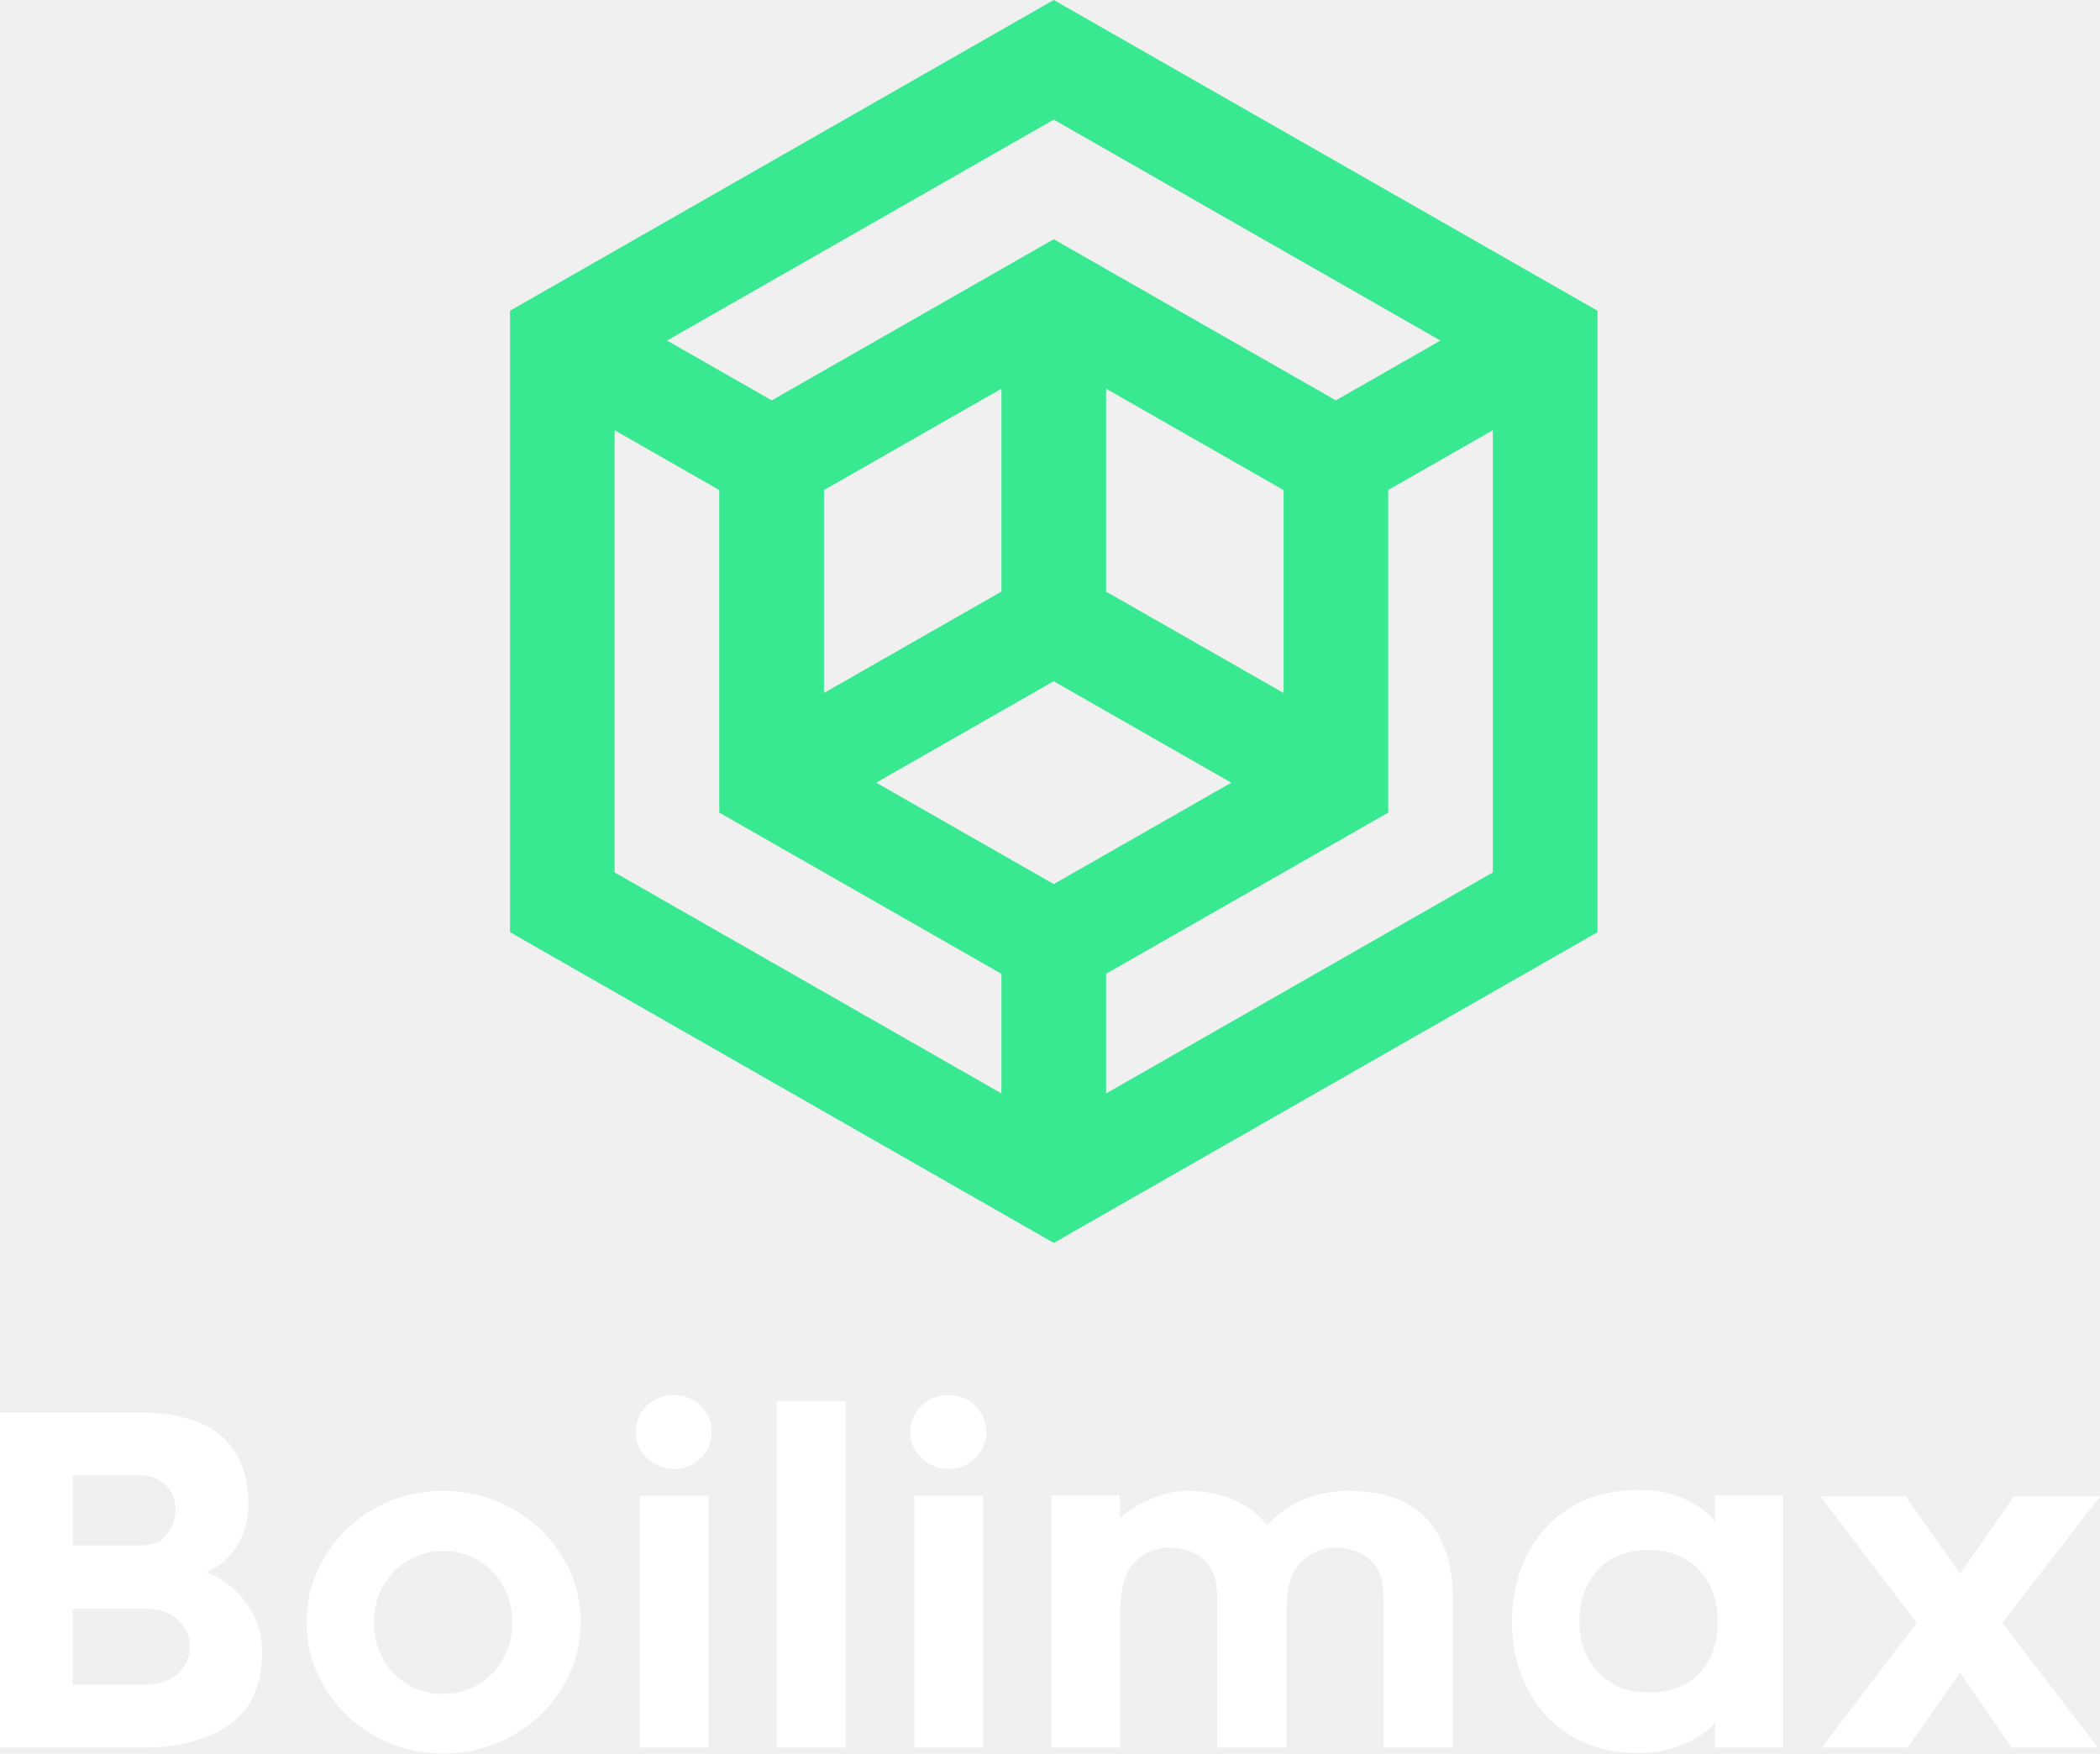
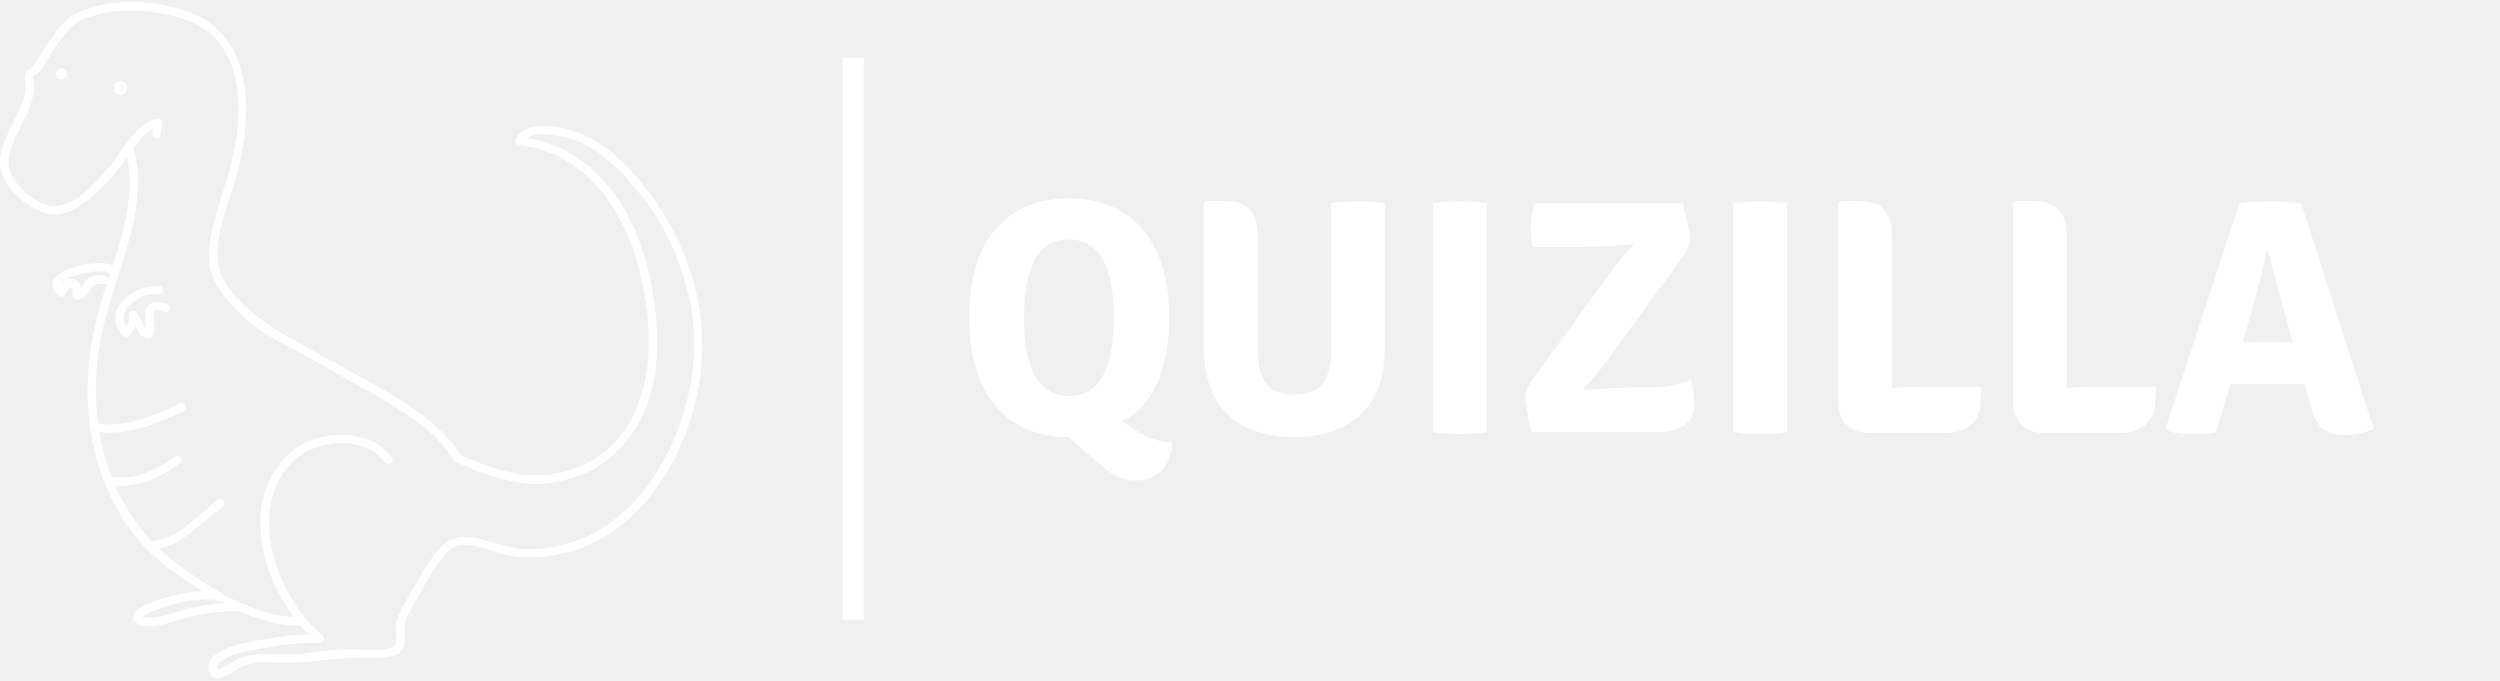
- <svg xmlns="http://www.w3.org/2000/svg" viewBox="0 0 280 233.787" preserveAspectRatio="xMidYMid meet" class="css-ata32y" id="ffghbfgd">
-   <defs id="SvgjsDefs1001" />
-   <g id="SvgjsG1007" featurekey="mugSzh-0" transform="matrix(2.071429,0,0,2.071429,36.92857,-20.71429)" fill="#39e991">
-     <path d="M50,10L15,30v40l35,20l34.99-19.994L85,69.99V30L50,10z M50,17.699L74.89,31.92l-6.732,3.848L50,25.397L31.846,35.771  l-6.738-3.851L50,17.699z M64.795,41.546v13.059L53.369,48.08V35.02L64.795,41.546z M46.631,35.02v13.057l-11.423,6.527V41.546  L46.631,35.02z M46.631,80.377L21.735,66.152v-28.46l6.734,3.848v20.761L46.631,72.68V80.377z M38.571,60.377l11.426-6.529  l11.429,6.529L50,66.904L38.571,60.377z M78.265,66.152L53.369,80.377V72.68L71.53,62.305V41.54l6.734-3.848V66.152z" />
+ <svg xmlns="http://www.w3.org/2000/svg" viewBox="0 0 356 96.356" preserveAspectRatio="xMidYMid meet" class="css-g5ufxp" id="ecadfgeh" width="419" height="114">
+   <defs id="SvgjsDefs1985" />
+   <g id="SvgjsG1986" featurekey="symbolFeature-0" transform="matrix(1.111108,0,0,1.111108,-5.555472,-7.377275)" fill="#FFFFFF">
+     <g fill="#FFFFFF">
+       <path fill="#FFFFFF" d="M87.905,30.697c-2.378-3.103-5.338-6.083-9.103-7.397c-2.113-0.738-6.439-1.641-7.68,0.906   c-0.193,0.396,0.05,0.763,0.467,0.813c11.507,1.396,16.129,13.88,16.536,24.037c0.201,5.023-0.856,10.343-4.4,14.11   c-3.141,3.338-8.182,4.756-12.635,3.929c-2.172-0.403-4.295-1.171-6.317-2.049c-0.509-0.221-0.734-0.294-0.98-0.678   c-0.643-1.007-1.453-1.907-2.305-2.739c-3.644-3.563-8.414-5.78-12.78-8.297c-4.873-2.809-10.249-4.994-13.925-9.406   c-1.369-1.643-2.047-3.415-1.903-5.559c0.202-2.988,1.384-5.938,2.238-8.781c2.269-7.557,2.898-18.65-6.229-21.764   C24.654,6.377,19.33,6.077,15.176,7.94c-1.682,0.754-2.76,2.159-3.789,3.641c-0.543,0.781-1.047,1.589-1.577,2.379   c-0.277,0.413-0.7,1.244-1.205,1.424c-0.31,0.11-0.407,0.403-0.355,0.656c-0.091,0.115-0.136,0.268-0.09,0.452   c0.435,1.73-0.425,3.457-1.159,4.98c-0.767,1.591-1.637,3.176-1.936,4.937c-0.54,3.179,2.382,5.871,5.037,7.065   c3.279,1.475,6.238-1.269,8.365-3.484c1.028-1.071,1.946-2.19,2.818-3.385c0.959,4.654-0.392,9.369-1.862,13.92   c-0.06-0.09-0.149-0.165-0.271-0.211c-1.996-0.753-9.951,0.976-6.657,3.994c0.313,0.287,0.765,0.15,0.903-0.239   c0.312-0.876,1.104-1.141,0.914,0.05c-0.055,0.341,0.141,0.684,0.521,0.684c0.69,0,1.156-0.317,1.522-0.886   c0.532-0.828,0.67-1.349,1.829-1.077c0.243,0.057,0.435-0.042,0.551-0.198c-0.315,0.975-0.619,1.94-0.89,2.894   c-1.593,5.608-2.131,11.254-1.074,17.011c0.939,5.113,3.162,10.048,6.692,13.894c0.028,0.03,0.057,0.058,0.085,0.088   c0.048,0.122,0.138,0.225,0.269,0.278c1.678,1.728,3.69,3.132,5.684,4.464c0.461,0.308,0.929,0.605,1.4,0.897   c-1.606,0.066-3.208,0.412-4.742,0.862c-0.856,0.252-4.816,1.311-3.971,2.86c0.778,1.427,3.652,0.599,4.776,0.243   c2.875-0.912,5.886-1.494,8.91-1.34c0.375,0.163,0.751,0.322,1.132,0.472c2.075,0.818,4.286,1.345,6.523,1.349   c0.004,0,0.008-0.001,0.012-0.001c0.337,0.392,0.683,0.767,1.039,1.121c-2.455,0.049-4.963,0.424-7.334,0.906   c-1.668,0.339-6.162,1.209-5.449,3.814c0.626,2.288,3.566-0.431,4.702-0.84c1.458-0.524,3.064-0.313,4.574-0.259   c1.716,0.062,3.433-0.128,5.135-0.32c2.286-0.258,4.456-0.287,6.745-0.324c1.379-0.022,3.686,0.005,3.88-1.816   c0.133-1.248-0.208-2.221,0.342-3.418c0.481-1.047,1.092-2.036,1.66-3.038c1.067-1.879,2.145-3.914,3.693-5.447   c1.592-1.576,4.744-0.21,6.538,0.324c2.212,0.658,4.433,0.642,6.708,0.306C86.75,76,93.5,64.665,94.769,54.445   C95.838,45.831,93.14,37.53,87.905,30.697z M18.471,41.799c-0.859-0.201-1.69-0.206-2.348,0.452   c-0.289,0.288-0.451,0.843-0.736,1.183c-0.07-0.551-0.333-1.024-0.959-1.253c-0.631-0.231-1.169,0.141-1.552,0.641   c0.072-0.655,1.426-1.007,2.124-1.191c1.091-0.288,2.757-0.691,3.864-0.274c0.104,0.039,0.198,0.043,0.281,0.025   c-0.097,0.296-0.193,0.592-0.288,0.887C18.853,42.06,18.738,41.861,18.471,41.799z M30.188,84.182   c-2.056,0.399-4.083,1.399-6.196,1.364c-0.225-0.004-0.466-0.029-0.685-0.101c0.003-0.005,0.005-0.008,0.008-0.012   c0.172-0.132,0.355-0.249,0.547-0.349c0.89-0.511,1.925-0.816,2.904-1.104c1.942-0.571,4.093-0.955,6.116-0.657   c0.253,0.138,0.507,0.273,0.763,0.405C32.488,83.799,31.335,83.96,30.188,84.182z M91.56,62.291   c-2.177,5.315-5.822,10.167-11.053,12.738c-2.496,1.227-5.286,1.777-8.056,1.752c-2.329-0.021-4.436-1.056-6.711-1.429   c-2.042-0.335-3.453,0.152-4.744,1.737c-1.322,1.623-2.343,3.489-3.374,5.303c-0.573,1.01-1.162,2.012-1.618,3.082   c-0.455,1.068-0.201,2.043-0.222,3.163c-0.029,1.547-4.445,0.988-5.462,0.971c-2.822-0.046-5.625,0.63-8.452,0.676   c-1.461,0.024-2.906-0.184-4.363,0.005c-1.399,0.181-2.433,0.824-3.614,1.537c-0.31,0.187-0.63,0.357-0.98,0.437   c-0.602-1.734,4.272-2.516,5.252-2.702c2.545-0.483,5.257-0.83,7.856-0.735c0.674,0.025,0.692-0.981,0.066-1.072   c-0.026-0.075-0.071-0.148-0.145-0.215c-4.483-4.079-7.453-11.054-6.112-17.115c0.663-2.994,2.724-5.621,5.646-6.656   c2.877-1.019,6.898-0.794,8.831,1.87c0.405,0.558,1.344,0.02,0.933-0.546c-2.063-2.843-5.818-3.356-9.056-2.649   c-3.368,0.735-5.869,3.298-7.04,6.471c-1.979,5.362,0.026,11.927,3.511,16.589c-2.156-0.133-4.264-0.729-6.289-1.594   c-0.087-0.108-0.218-0.184-0.392-0.194c-0.018-0.001-0.036-0.001-0.054-0.002c-0.79-0.355-1.566-0.748-2.328-1.169   c-0.053-0.127-0.166-0.227-0.354-0.256c-0.044-0.007-0.088-0.011-0.132-0.018c-1.836-1.052-3.58-2.25-5.201-3.427   c-0.91-0.661-1.756-1.371-2.546-2.124c3.241-0.631,5.54-3.465,8.16-5.343c0.561-0.402,0.022-1.341-0.546-0.933   c-2.659,1.906-5.089,5.097-8.568,5.312c-1.943-2.075-3.484-4.449-4.636-7.081c3.018,0.184,6.027-1.104,8.347-2.987   c0.542-0.44-0.228-1.2-0.764-0.764c-2.182,1.771-5.193,3.026-8.043,2.632c-0.234-0.604-0.45-1.219-0.646-1.848   c-0.4-1.284-0.706-2.586-0.93-3.897c3.852,0.39,7.39-1.091,10.822-2.759c0.627-0.305,0.079-1.237-0.546-0.933   c-3.269,1.589-6.735,3.102-10.443,2.595c-0.545-4.065-0.288-8.209,0.636-12.238c1.42-6.19,4.393-12.196,4.489-18.63   c0.02-1.324-0.146-2.649-0.45-3.936c-0.037-0.157-0.123-0.26-0.228-0.321c0.715-1.011,1.553-2.113,2.611-2.681   c-0.025,0.187-0.057,0.374-0.103,0.56c-0.168,0.677,0.874,0.964,1.042,0.287c0.137-0.552,0.182-1.105,0.219-1.671   c0.023-0.361-0.362-0.601-0.684-0.521c-2.882,0.716-4.321,4.266-6.131,6.299c-1.936,2.175-4.913,5.889-8.208,4.724   C9.155,32.016,7.682,30.68,6.732,29.3c-0.975-1.417-0.673-2.939-0.107-4.457c1.015-2.723,3.32-5.497,2.593-8.568   c1.179-0.662,1.971-2.446,2.646-3.469c0.611-0.926,1.249-1.835,2.006-2.65c0.88-0.947,2.003-1.394,3.222-1.761   c2.791-0.841,5.869-0.755,8.711-0.246c2.554,0.457,5.044,1.318,6.856,3.247c3.418,3.638,3.271,9.798,2.347,14.347   c-0.664,3.27-1.902,6.395-2.695,9.633c-0.483,1.97-0.806,4.054-0.213,6.035c0.599,2.001,2.157,3.656,3.583,5.11   c1.985,2.023,4.557,3.399,7.038,4.708c2.355,1.243,4.637,2.595,6.959,3.897c2.278,1.278,4.571,2.528,6.764,3.949   c2.195,1.423,4.33,3.063,5.934,5.151c0.366,0.477,0.603,1.182,1.164,1.445c0.628,0.294,1.268,0.562,1.911,0.822   c2.145,0.867,4.371,1.549,6.668,1.851c2.162,0.284,4.454-0.105,6.515-0.769c4.156-1.339,7.276-4.493,8.963-8.471   c1.919-4.526,1.894-9.588,1.202-14.375c-0.718-4.968-2.362-9.983-5.46-13.989c-2.757-3.564-6.361-5.866-10.73-6.646   c1.318-0.967,3.963-0.258,5.31,0.071c2.878,0.703,5.28,2.838,7.249,4.944c4.241,4.536,7.226,10.279,8.339,16.39   C94.534,51.145,93.724,57.007,91.56,62.291z" />
+       <path fill="#FFFFFF" d="M26.411,45.4c-1.032-0.373-2.192-0.518-2.673,0.668c-0.302,0.744-0.035,1.579-0.055,2.368   c-0.515-0.515-0.672-1.53-1.268-2.024c-0.416-0.344-1.022-0.075-0.903,0.476c0.115,0.538-0.034,0.931-0.312,1.267   c-1.402-2.069,1.92-4.361,4.044-4.059c0.682,0.097,0.975-0.895,0.287-0.993c-3.306-0.47-7.784,3.173-4.752,6.325   c0.209,0.217,0.553,0.199,0.764,0c0.38-0.359,0.675-0.736,0.86-1.148c0.304,0.671,0.548,1.322,1.547,1.497   c0.305,0.054,0.561-0.079,0.665-0.378c0.231-0.667,0.126-1.402,0.093-2.092c-0.015-0.322-0.017-0.64,0.072-0.952   c0.125-0.438,1.109,0.003,1.343,0.087C26.781,46.681,27.061,45.636,26.411,45.4z" />
+       <ellipse transform="matrix(0.1509 -0.9885 0.9885 0.1509 -0.1092 35.2671)" fill="#FFFFFF" cx="20.475" cy="17.697" rx="0.927" ry="0.861" />
+       <ellipse transform="matrix(0.3834 -0.9236 0.9236 0.3834 -6.7273 21.6856)" fill="#FFFFFF" cx="12.878" cy="15.881" rx="0.729" ry="0.677" />
+     </g>
  </g>
-   <g id="SvgjsG1008" featurekey="PPkF4s-0" transform="matrix(3.055434,0,0,3.055434,-4.70537,171.8839)" fill="#ffffff">
-     <path d="M11.87 11.22 q-0.51 0.8 -1.33 1.14 q1 0.34 1.72 1.3 t0.72 2.1 q0 2.26 -1.44 3.25 t-3.68 0.99 l-6.32 0 l0 -14.62 l6.08 0 q4.76 0 4.76 4.06 q0 0.98 -0.51 1.78 z M7.68 11.18 q0.78 0 1.15 -0.48 t0.37 -1.14 q0 -0.58 -0.44 -1.01 t-1.06 -0.43 l-2.98 0 l0 3.06 l2.96 0 z M9.3 16.78 q0.52 -0.48 0.52 -1.18 t-0.52 -1.18 t-1.5 -0.48 l-3.08 0 l0 3.32 l3.14 0 q0.92 0 1.44 -0.48 z M17.89 19.49 q-1.37 -0.77 -2.17 -2.09 t-0.8 -2.88 q0 -1.54 0.8 -2.86 t2.17 -2.09 t2.99 -0.77 t3 0.77 t2.19 2.09 t0.81 2.86 q0 1.56 -0.81 2.88 t-2.19 2.09 t-3 0.77 t-2.99 -0.77 z M19.36 11.83 q-0.7 0.41 -1.1 1.12 t-0.4 1.57 q0 0.9 0.39 1.61 t1.08 1.12 t1.55 0.41 q0.84 0 1.53 -0.41 t1.09 -1.13 t0.4 -1.6 q0 -0.86 -0.4 -1.57 t-1.09 -1.12 t-1.53 -0.41 q-0.82 0 -1.52 0.41 z M32.12 7.37 q-0.48 0.47 -1.16 0.47 q-0.7 0 -1.19 -0.47 t-0.49 -1.15 q0 -0.66 0.49 -1.13 t1.19 -0.47 q0.68 0 1.16 0.47 t0.48 1.13 q0 0.68 -0.48 1.15 z M29.46 9.02 l3 0 l0 10.98 l-3 0 l0 -10.98 z M35.44 4.88 l3 0 l0 15.12 l-3 0 l0 -15.12 z M44.1 7.37 q-0.48 0.47 -1.16 0.47 q-0.7 0 -1.19 -0.47 t-0.49 -1.15 q0 -0.66 0.49 -1.13 t1.19 -0.47 q0.68 0 1.16 0.47 t0.48 1.13 q0 0.68 -0.48 1.15 z M41.44 9.02 l3 0 l0 10.98 l-3 0 l0 -10.98 z M63.81 10.04 q1.13 1.24 1.13 3.46 l0 6.5 l-3.02 0 l0 -6.5 q0 -1.18 -0.59 -1.7 t-1.55 -0.52 q-0.8 0 -1.44 0.6 t-0.66 2 l0 6.12 l-3.02 0 l0 -6.5 q0 -1.18 -0.59 -1.7 t-1.53 -0.52 q-0.86 0 -1.49 0.64 t-0.63 2.26 l-0.02 5.82 l-2.98 0 l0 -11 l2.98 0 l0 1 q0.58 -0.52 1.4 -0.86 t1.5 -0.34 q2.32 0 3.54 1.5 q0.62 -0.7 1.54 -1.1 t2 -0.4 q2.3 0 3.43 1.24 z M76.38 18.9 q-0.38 0.52 -1.31 0.93 t-2.03 0.41 q-1.7 0 -2.95 -0.76 t-1.91 -2.07 t-0.66 -2.91 t0.66 -2.91 t1.91 -2.07 t2.95 -0.76 q1.14 0 2.01 0.39 t1.33 0.99 l0 -1.14 l2.96 0 l0 11 l-2.96 0 l0 -1.1 z M75.68 12.25 q-0.82 -0.87 -2.2 -0.87 q-1.4 0 -2.21 0.87 t-0.81 2.25 q0 1.34 0.83 2.22 t2.19 0.88 q1.4 0 2.21 -0.83 t0.81 -2.27 q0 -1.38 -0.82 -2.25 z M87.08 16.74 l-2.3 3.26 l-3.74 0 l4.14 -5.44 l-4.2 -5.52 l3.72 0 l2.38 3.38 l2.34 -3.38 l3.76 0 l-4.26 5.52 l4.16 5.44 l-3.76 0 z" />
+   <g id="SvgjsG1987" featurekey="textGroupContainer" transform="matrix(1,0,0,1,355,8)" fill="#FFFFFF">
+     <rect y="0" height="1" width="1" opacity="0" fill="#FFFFFF" />
+     <rect y="0" x="-235" width="3" height="80" fill="#FFFFFF" />
+   </g>
+   <g id="SvgjsG1988" featurekey="vMvB0T-0" transform="matrix(2.383222,0,0,2.383222,136.2841,13.60533)" fill="#FFFFFF">
+     <path d="M8.7 22.08 l-2.04 -1.78 q-1.38 0 -2.48 -0.47 t-1.87 -1.38 t-1.18 -2.23 t-0.41 -3.04 q0 -1.7 0.39 -3.02 t1.16 -2.24 t1.88 -1.4 t2.55 -0.48 t2.56 0.49 t1.88 1.41 t1.15 2.24 t0.39 3 q0 1.14 -0.19 2.15 t-0.56 1.82 t-0.9 1.37 t-1.21 0.8 l0.52 0.36 q1.36 0.94 2.52 0.94 q-0.04 1.02 -0.61 1.65 t-1.59 0.63 q-0.98 0 -1.96 -0.82 z M6.7 8.5 q-2.7 0 -2.7 4.68 q0 4.66 2.7 4.66 q2.66 0 2.66 -4.66 q0 -4.68 -2.66 -4.68 z M25.56 6.34 l0 8.62 q0 2.56 -1.4 3.95 t-4 1.39 t-4.01 -1.39 t-1.41 -3.95 l0 -8.62 l0.14 -0.14 l1.18 0 q1.9 0 1.9 2.04 l0 6.76 q0 1.4 0.5 2.08 t1.7 0.68 t1.7 -0.68 t0.5 -2.08 l0 -8.66 q0.62 -0.12 1.6 -0.12 q0.96 0 1.6 0.12 z M28.44 20 l0 -13.66 q0.62 -0.12 1.6 -0.12 t1.62 0.12 l0 13.66 q-0.64 0.12 -1.62 0.12 t-1.6 -0.12 z M34.36 16.9 l4.44 -6.1 q0.68 -0.98 1.62 -1.98 l-0.06 -0.06 q-1.42 0.18 -3.1 0.18 l-2.86 0 q-0.12 -0.46 -0.12 -1.11 t0.22 -1.49 l8.86 0 q0.44 1.66 0.44 2.11 t-0.36 0.97 l-4.46 6.12 q-0.68 0.96 -1.56 1.88 l0.06 0.06 q2 -0.14 3 -0.14 l1.12 0 q1.2 0 2.24 -0.46 q0.22 0.7 0.22 1.48 t-0.57 1.21 t-1.53 0.43 l-7.64 0 q-0.36 -1.6 -0.36 -2.07 t0.4 -1.03 z M46.38 20 l0 -13.66 q0.62 -0.12 1.6 -0.12 t1.62 0.12 l0 13.66 q-0.64 0.12 -1.62 0.12 t-1.6 -0.12 z M57.74 17.3 l3.46 0 q0 0.8 -0.1 1.37 t-0.64 0.98 t-1.42 0.41 l-4.52 0 q-0.86 0 -1.36 -0.5 t-0.5 -1.36 l0 -11.86 l0.14 -0.14 l1.18 0 q1.88 0 1.88 2.04 l0 9.14 q0.88 -0.08 1.88 -0.08 z M68.18 17.3 l3.46 0 q0 0.8 -0.1 1.37 t-0.64 0.98 t-1.42 0.41 l-4.52 0 q-0.86 0 -1.36 -0.5 t-0.5 -1.36 l0 -11.86 l0.14 -0.14 l1.18 0 q1.88 0 1.88 2.04 l0 9.14 q0.88 -0.08 1.88 -0.08 z M76.88 17.14 q-0.54 0 -0.8 -0.02 l-0.86 2.9 q-0.48 0.12 -1.34 0.12 q-0.96 0 -1.56 -0.22 l-0.1 -0.16 l4.4 -13.42 q0.78 -0.12 1.82 -0.12 q1.18 0 1.88 0.14 l4.32 13.44 q-0.7 0.38 -1.58 0.38 q-1.04 0 -1.46 -0.36 t-0.72 -1.38 l-0.38 -1.32 q-0.26 0.02 -0.78 0.02 l-2.84 0 z M76.82 14.62 l0.8 -0.02 l1.46 0 q0.1 0 0.35 0.01 t0.37 0.01 l-0.34 -1.24 q-0.48 -1.68 -1.1 -4.12 l-0.12 0 q-0.16 0.86 -0.96 3.82 z" fill="#FFFFFF" />
  </g>
</svg>
